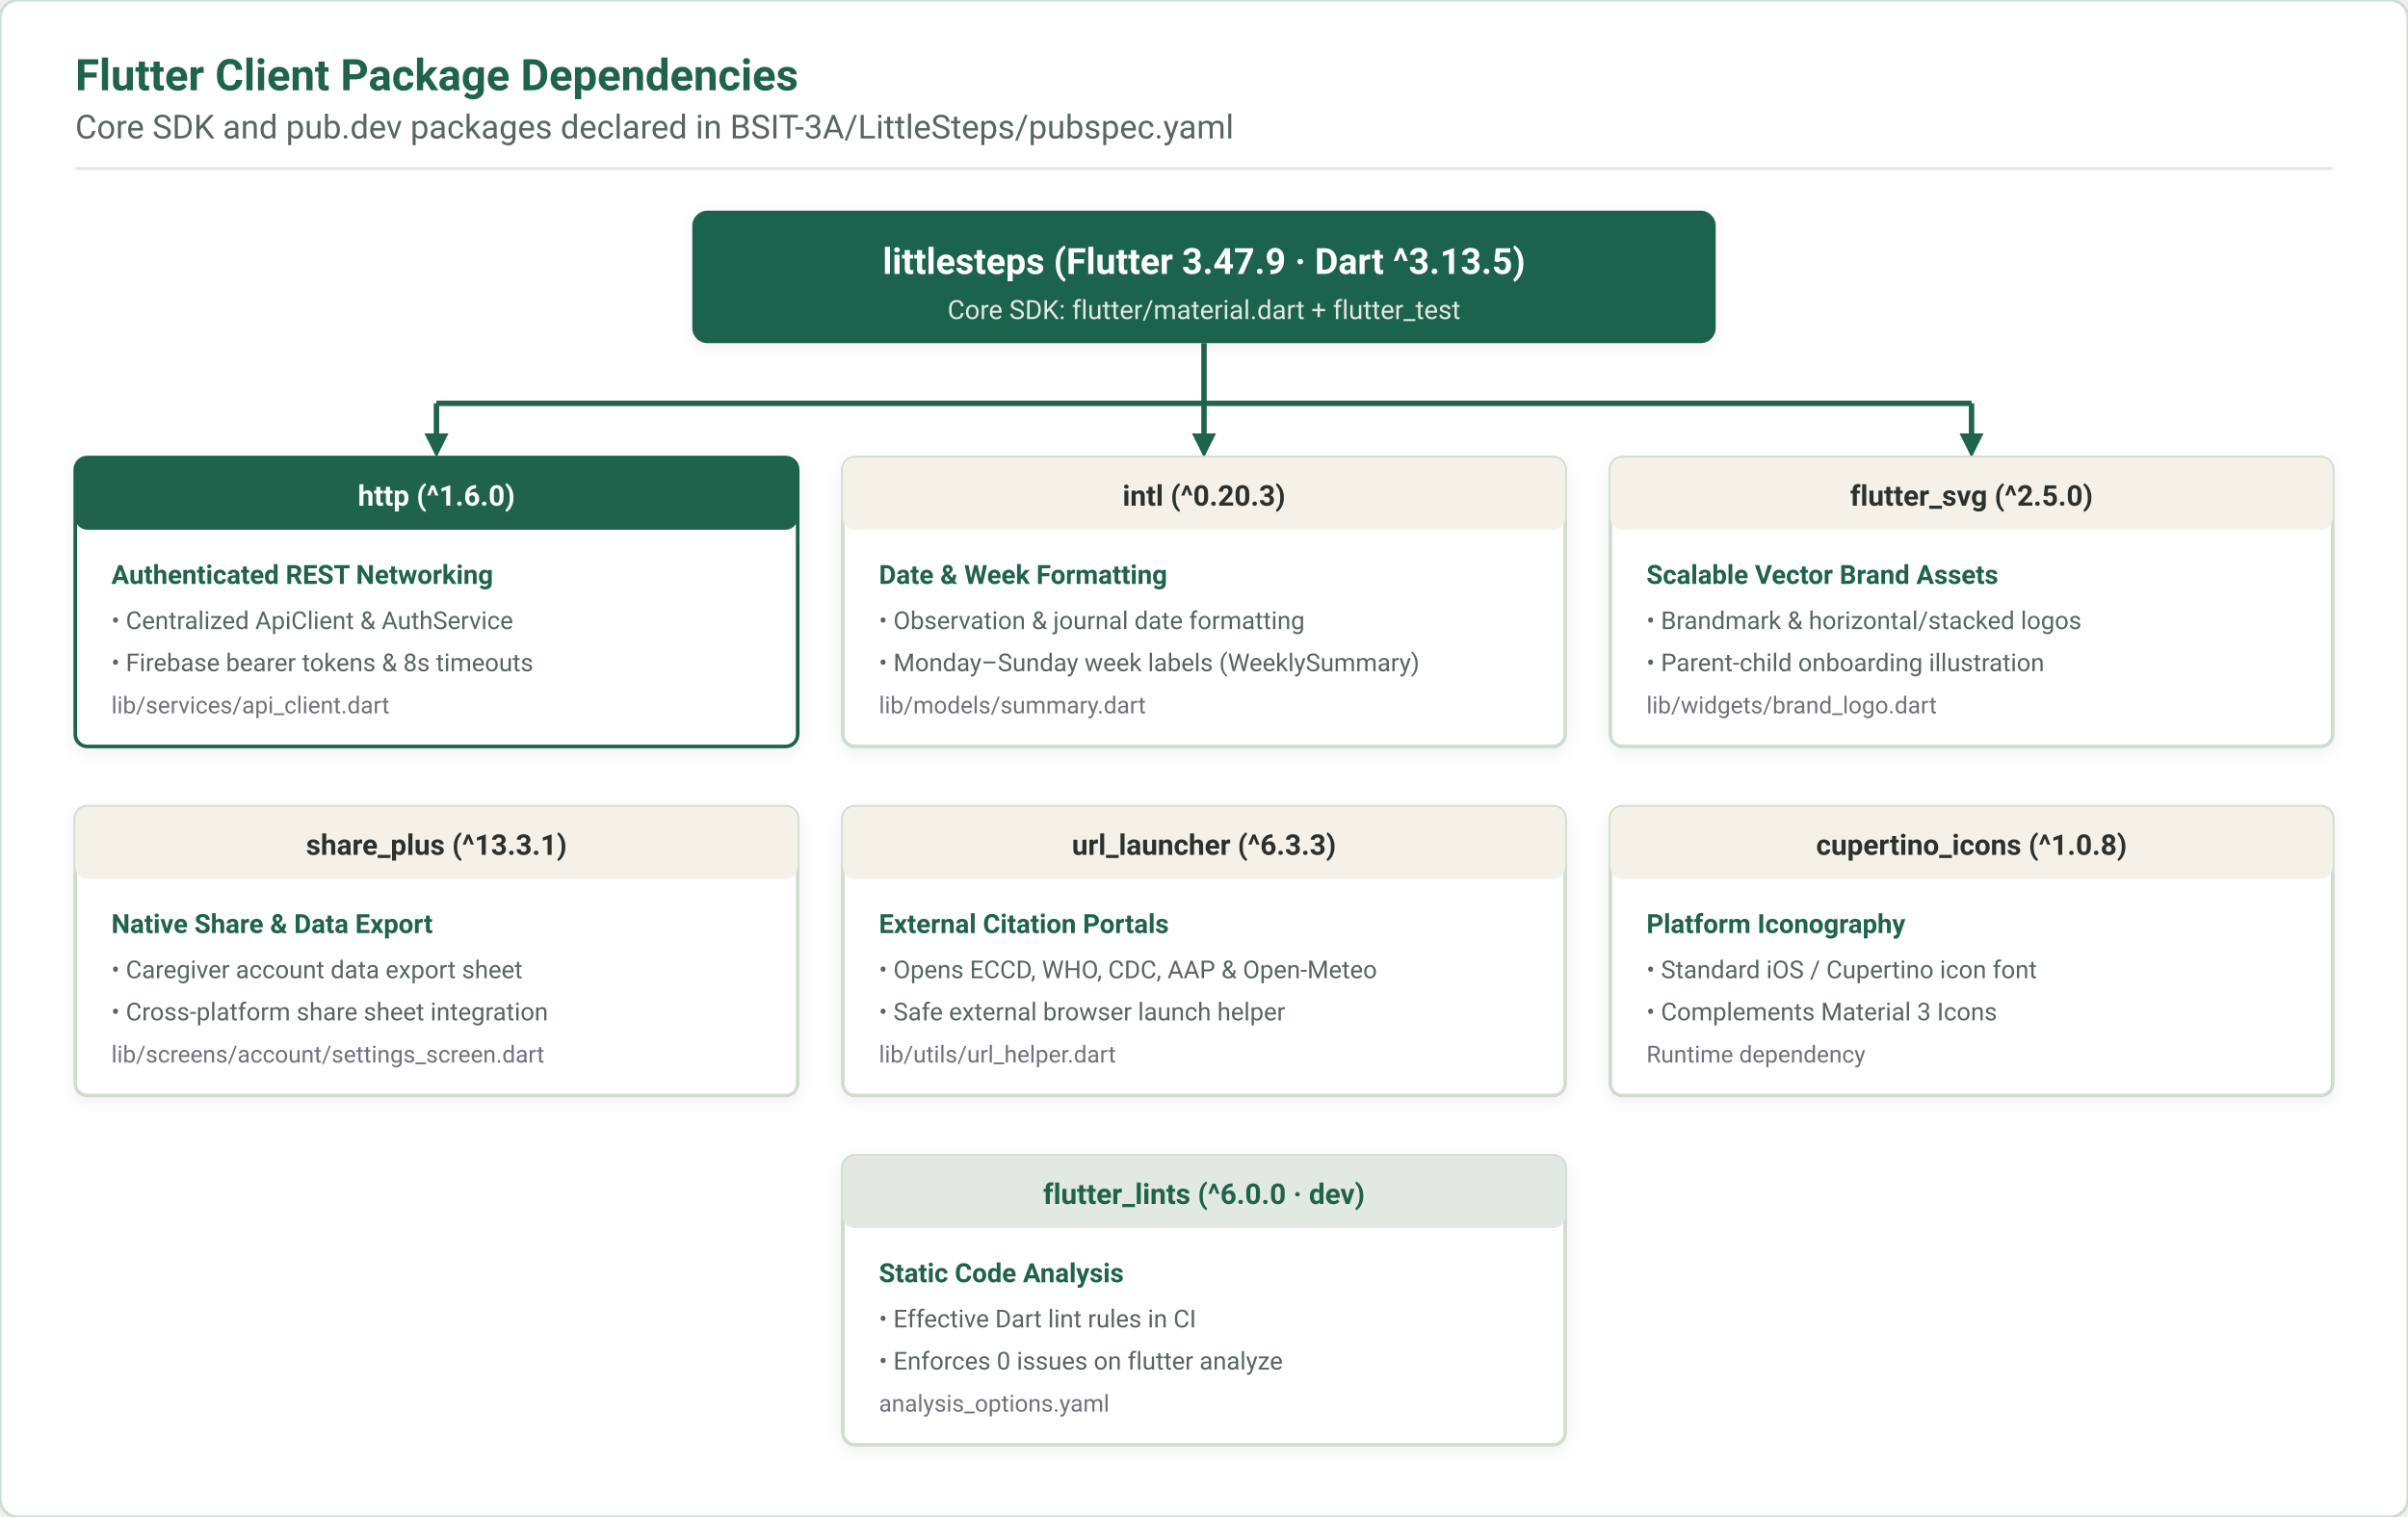
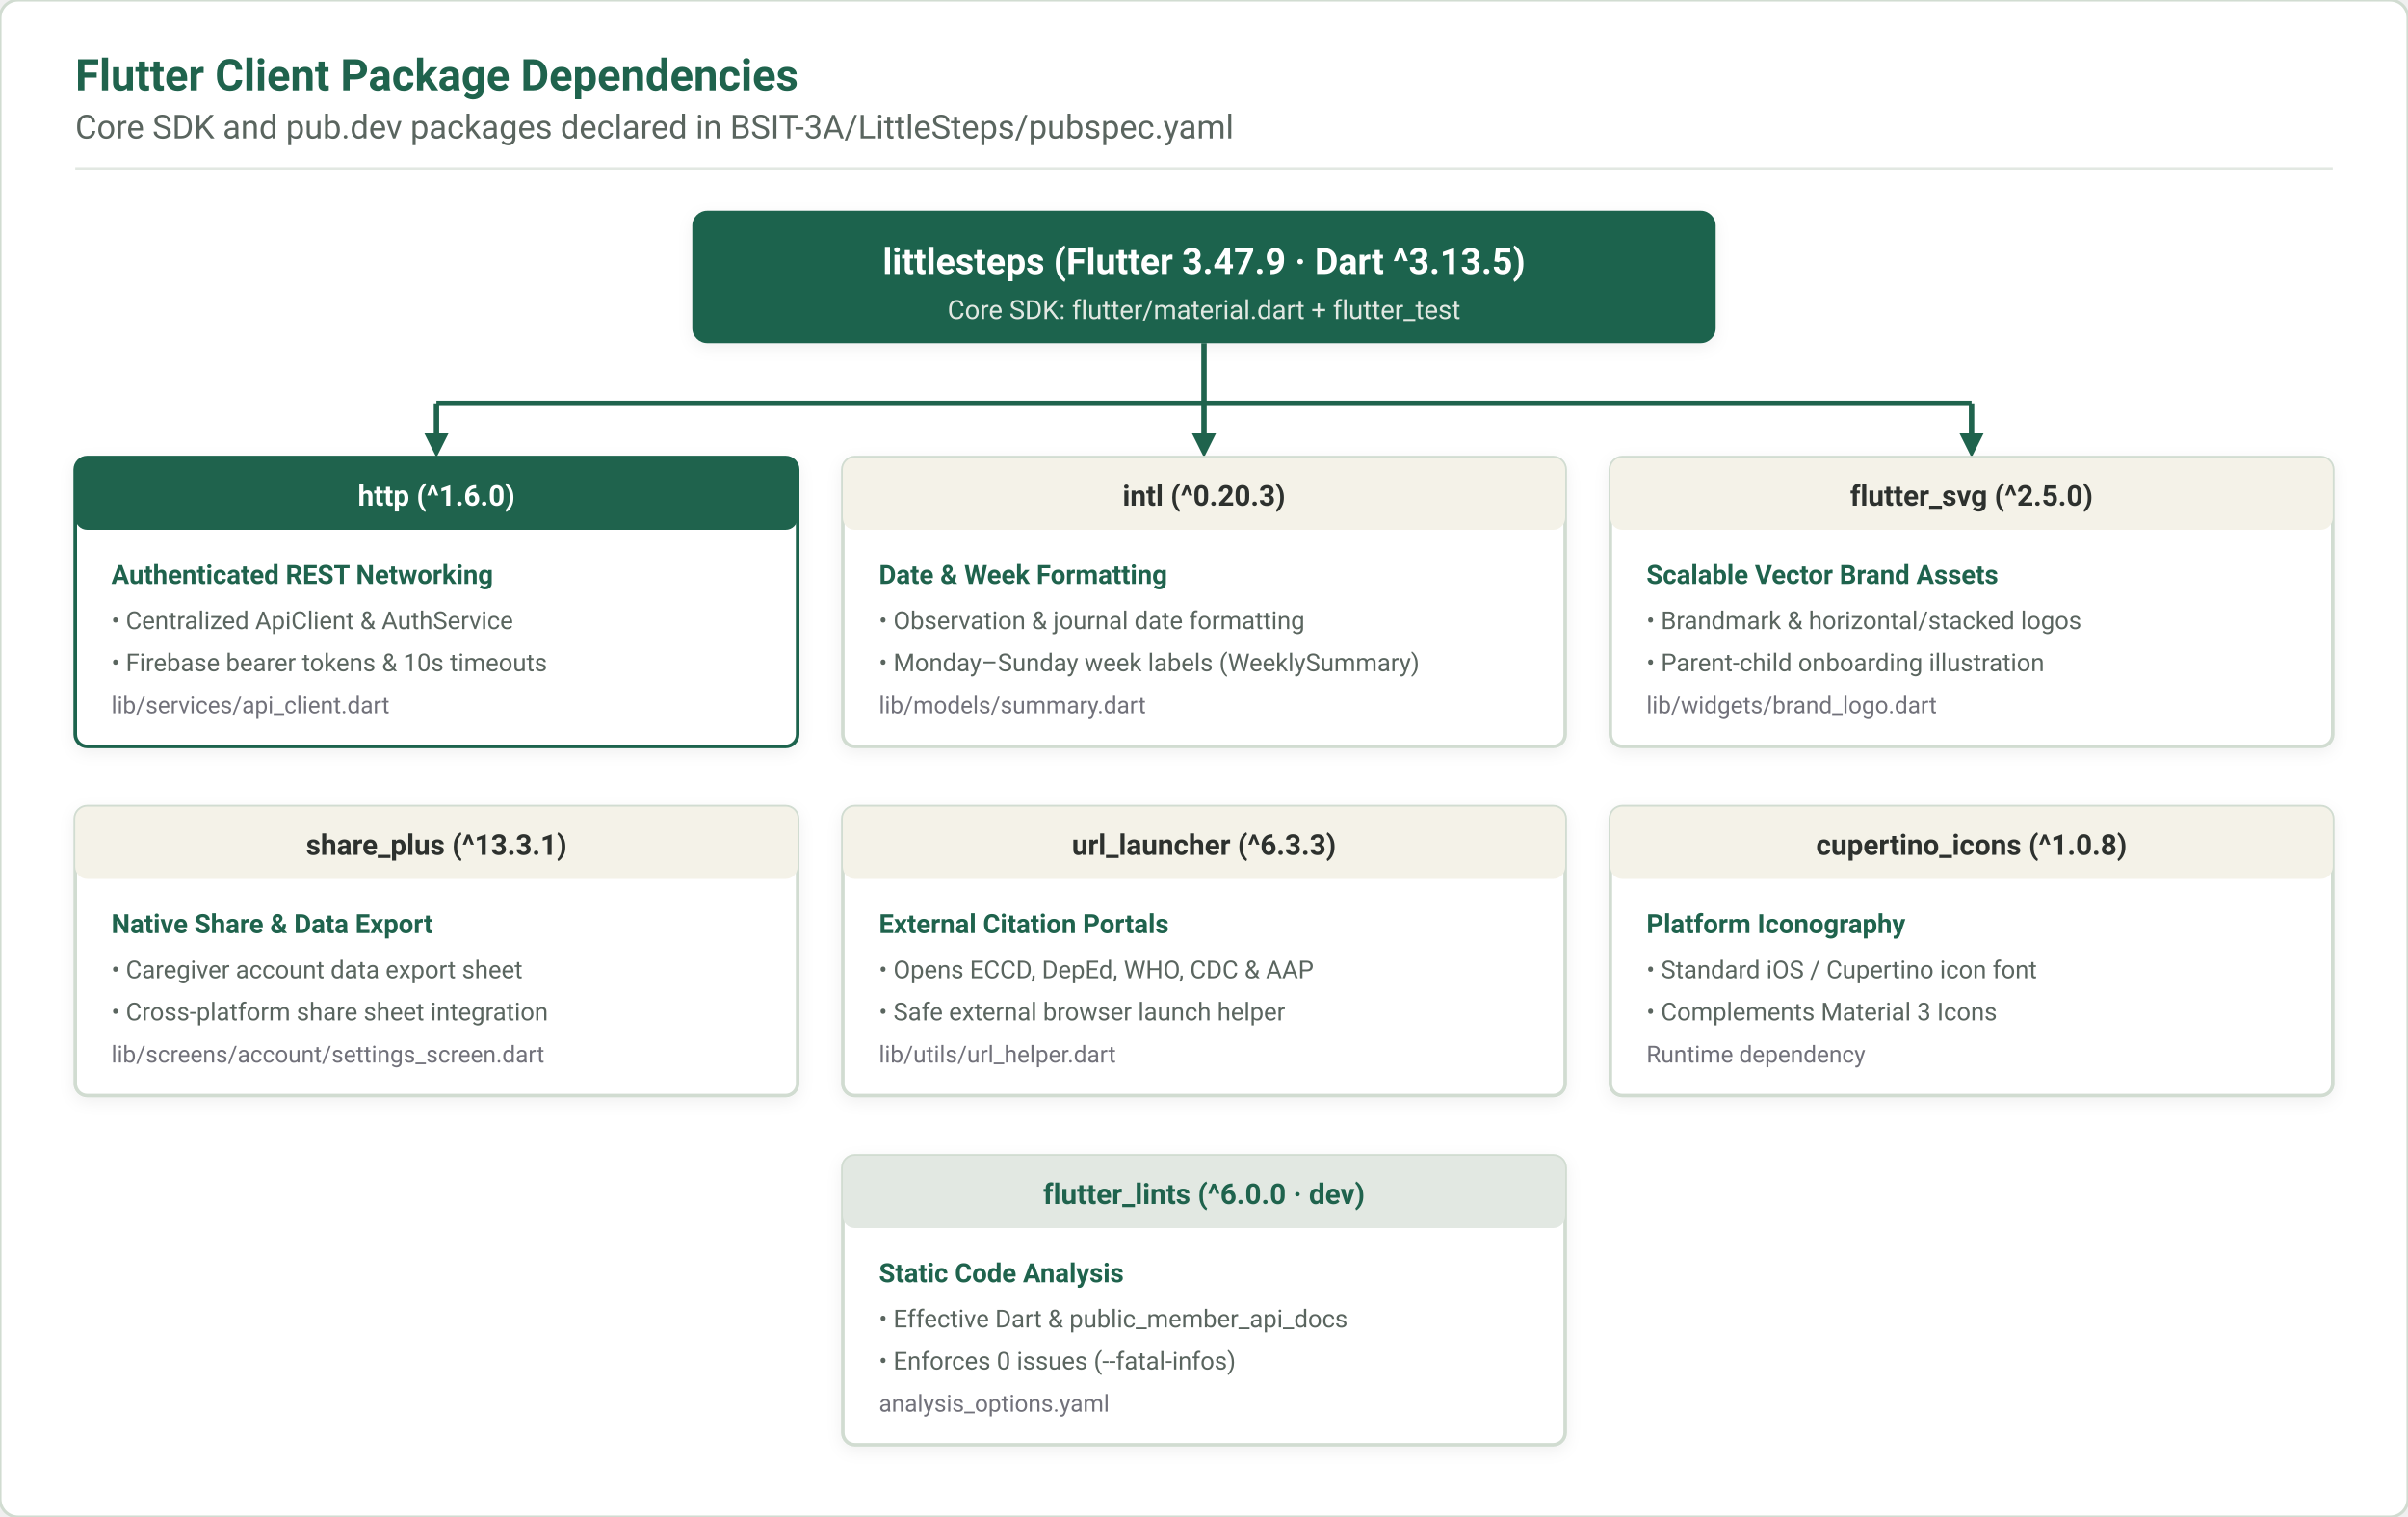
<svg xmlns="http://www.w3.org/2000/svg" width="800" height="504" viewBox="0 0 800 504" font-family="-apple-system, BlinkMacSystemFont, &quot;Segoe UI&quot;, Roboto, &quot;Helvetica Neue&quot;, Arial, sans-serif">
  <defs>
    <filter id="shadow-pkg" x="-2%" y="-3%" width="104%" height="108%" filterUnits="userSpaceOnUse">
      <feDropShadow dx="0" dy="1.5" stdDeviation="2.5" flood-color="#000000" flood-opacity="0.06" />
    </filter>
  </defs>
  <rect width="800" height="504" fill="#FFFFFF" rx="6" stroke="#D1DCD1" stroke-width="1" />
  <text x="25" y="30" font-size="14.5" font-weight="700" fill="#1F634D">Flutter Client Package Dependencies</text>
  <text x="25" y="46" font-size="11" fill="#5A655F">Core SDK and pub.dev packages declared in BSIT-3A/LittleSteps/pubspec.yaml</text>
  <line x1="25" y1="56" x2="775" y2="56" stroke="#E2E8E2" stroke-width="1" />
  <g transform="translate(230, 70)">
    <rect width="340" height="44" rx="5" fill="#1F634D" filter="url(#shadow-pkg)" />
    <text x="170" y="21" font-size="12" font-weight="700" fill="#FFFFFF" text-anchor="middle">littlesteps (Flutter 3.47.9 · Dart ^3.13.5)</text>
    <text x="170" y="36" font-size="8.8" fill="#E2E8E2" text-anchor="middle">Core SDK: flutter/material.dart + flutter_test</text>
  </g>
  <line x1="400" y1="114" x2="400" y2="134" stroke="#1F634D" stroke-width="1.8" />
  <line x1="145" y1="134" x2="655" y2="134" stroke="#1F634D" stroke-width="1.8" />
  <line x1="145" y1="134" x2="145" y2="148" stroke="#1F634D" stroke-width="1.8" />
  <polygon points="141,144 145,152 149,144" fill="#1F634D" />
  <line x1="400" y1="134" x2="400" y2="148" stroke="#1F634D" stroke-width="1.8" />
  <polygon points="396,144 400,152 404,144" fill="#1F634D" />
  <line x1="655" y1="134" x2="655" y2="148" stroke="#1F634D" stroke-width="1.8" />
  <polygon points="651,144 655,152 659,144" fill="#1F634D" />
  <g transform="translate(25, 152)">
    <rect width="240" height="96" rx="4" fill="#FFFFFF" stroke="#1F634D" stroke-width="1.2" filter="url(#shadow-pkg)" />
    <rect width="240" height="24" rx="4" fill="#1F634D" />
    <text x="120" y="16" font-size="9.5" font-weight="700" fill="#FFFFFF" text-anchor="middle">http (^1.6.0)</text>
    <text x="12" y="42" font-size="8.8" font-weight="600" fill="#1F634D">Authenticated REST Networking</text>
    <text x="12" y="57" font-size="8.2" fill="#5A655F">• Centralized ApiClient &amp; AuthService</text>
-     <text x="12" y="71" font-size="8.2" fill="#5A655F">• Firebase bearer tokens &amp; 8s timeouts</text>
+     <text x="12" y="71" font-size="8.2" fill="#5A655F">• Firebase bearer tokens &amp; 10s timeouts</text>
    <text x="12" y="85" font-size="7.8" fill="#71717A">lib/services/api_client.dart</text>
  </g>
  <g transform="translate(280, 152)">
    <rect width="240" height="96" rx="4" fill="#FFFFFF" stroke="#D1DCD1" stroke-width="1.2" filter="url(#shadow-pkg)" />
    <rect width="240" height="24" rx="4" fill="#F4F2E8" />
    <text x="120" y="16" font-size="9.5" font-weight="700" fill="#2D312E" text-anchor="middle">intl (^0.20.3)</text>
    <text x="12" y="42" font-size="8.8" font-weight="600" fill="#1F634D">Date &amp; Week Formatting</text>
    <text x="12" y="57" font-size="8.2" fill="#5A655F">• Observation &amp; journal date formatting</text>
    <text x="12" y="71" font-size="8.2" fill="#5A655F">• Monday–Sunday week labels (WeeklySummary)</text>
    <text x="12" y="85" font-size="7.8" fill="#71717A">lib/models/summary.dart</text>
  </g>
  <g transform="translate(535, 152)">
    <rect width="240" height="96" rx="4" fill="#FFFFFF" stroke="#D1DCD1" stroke-width="1.2" filter="url(#shadow-pkg)" />
    <rect width="240" height="24" rx="4" fill="#F4F2E8" />
    <text x="120" y="16" font-size="9.5" font-weight="700" fill="#2D312E" text-anchor="middle">flutter_svg (^2.5.0)</text>
    <text x="12" y="42" font-size="8.8" font-weight="600" fill="#1F634D">Scalable Vector Brand Assets</text>
    <text x="12" y="57" font-size="8.2" fill="#5A655F">• Brandmark &amp; horizontal/stacked logos</text>
    <text x="12" y="71" font-size="8.2" fill="#5A655F">• Parent-child onboarding illustration</text>
    <text x="12" y="85" font-size="7.8" fill="#71717A">lib/widgets/brand_logo.dart</text>
  </g>
  <g transform="translate(25, 268)">
    <rect width="240" height="96" rx="4" fill="#FFFFFF" stroke="#D1DCD1" stroke-width="1.2" filter="url(#shadow-pkg)" />
    <rect width="240" height="24" rx="4" fill="#F4F2E8" />
    <text x="120" y="16" font-size="9.5" font-weight="700" fill="#2D312E" text-anchor="middle">share_plus (^13.3.1)</text>
    <text x="12" y="42" font-size="8.8" font-weight="600" fill="#1F634D">Native Share &amp; Data Export</text>
    <text x="12" y="57" font-size="8.2" fill="#5A655F">• Caregiver account data export sheet</text>
    <text x="12" y="71" font-size="8.2" fill="#5A655F">• Cross-platform share sheet integration</text>
    <text x="12" y="85" font-size="7.8" fill="#71717A">lib/screens/account/settings_screen.dart</text>
  </g>
  <g transform="translate(280, 268)">
    <rect width="240" height="96" rx="4" fill="#FFFFFF" stroke="#D1DCD1" stroke-width="1.2" filter="url(#shadow-pkg)" />
    <rect width="240" height="24" rx="4" fill="#F4F2E8" />
    <text x="120" y="16" font-size="9.5" font-weight="700" fill="#2D312E" text-anchor="middle">url_launcher (^6.3.3)</text>
    <text x="12" y="42" font-size="8.8" font-weight="600" fill="#1F634D">External Citation Portals</text>
-     <text x="12" y="57" font-size="8.2" fill="#5A655F">• Opens ECCD, WHO, CDC, AAP &amp; Open-Meteo</text>
+     <text x="12" y="57" font-size="8.2" fill="#5A655F">• Opens ECCD, DepEd, WHO, CDC &amp; AAP</text>
    <text x="12" y="71" font-size="8.2" fill="#5A655F">• Safe external browser launch helper</text>
    <text x="12" y="85" font-size="7.8" fill="#71717A">lib/utils/url_helper.dart</text>
  </g>
  <g transform="translate(535, 268)">
    <rect width="240" height="96" rx="4" fill="#FFFFFF" stroke="#D1DCD1" stroke-width="1.2" filter="url(#shadow-pkg)" />
    <rect width="240" height="24" rx="4" fill="#F4F2E8" />
    <text x="120" y="16" font-size="9.5" font-weight="700" fill="#2D312E" text-anchor="middle">cupertino_icons (^1.0.8)</text>
    <text x="12" y="42" font-size="8.8" font-weight="600" fill="#1F634D">Platform Iconography</text>
    <text x="12" y="57" font-size="8.2" fill="#5A655F">• Standard iOS / Cupertino icon font</text>
    <text x="12" y="71" font-size="8.2" fill="#5A655F">• Complements Material 3 Icons</text>
    <text x="12" y="85" font-size="7.8" fill="#71717A">Runtime dependency</text>
  </g>
  <g transform="translate(280, 384)">
    <rect width="240" height="96" rx="4" fill="#FFFFFF" stroke="#D1DCD1" stroke-width="1.2" filter="url(#shadow-pkg)" />
    <rect width="240" height="24" rx="4" fill="#E2E8E2" />
    <text x="120" y="16" font-size="9.5" font-weight="700" fill="#1F634D" text-anchor="middle">flutter_lints (^6.0.0 · dev)</text>
    <text x="12" y="42" font-size="8.8" font-weight="600" fill="#1F634D">Static Code Analysis</text>
-     <text x="12" y="57" font-size="8.2" fill="#5A655F">• Effective Dart lint rules in CI</text>
-     <text x="12" y="71" font-size="8.2" fill="#5A655F">• Enforces 0 issues on flutter analyze</text>
+     <text x="12" y="57" font-size="8.2" fill="#5A655F">• Effective Dart &amp; public_member_api_docs</text>
+     <text x="12" y="71" font-size="8.2" fill="#5A655F">• Enforces 0 issues (--fatal-infos)</text>
    <text x="12" y="85" font-size="7.8" fill="#71717A">analysis_options.yaml</text>
  </g>
</svg>
